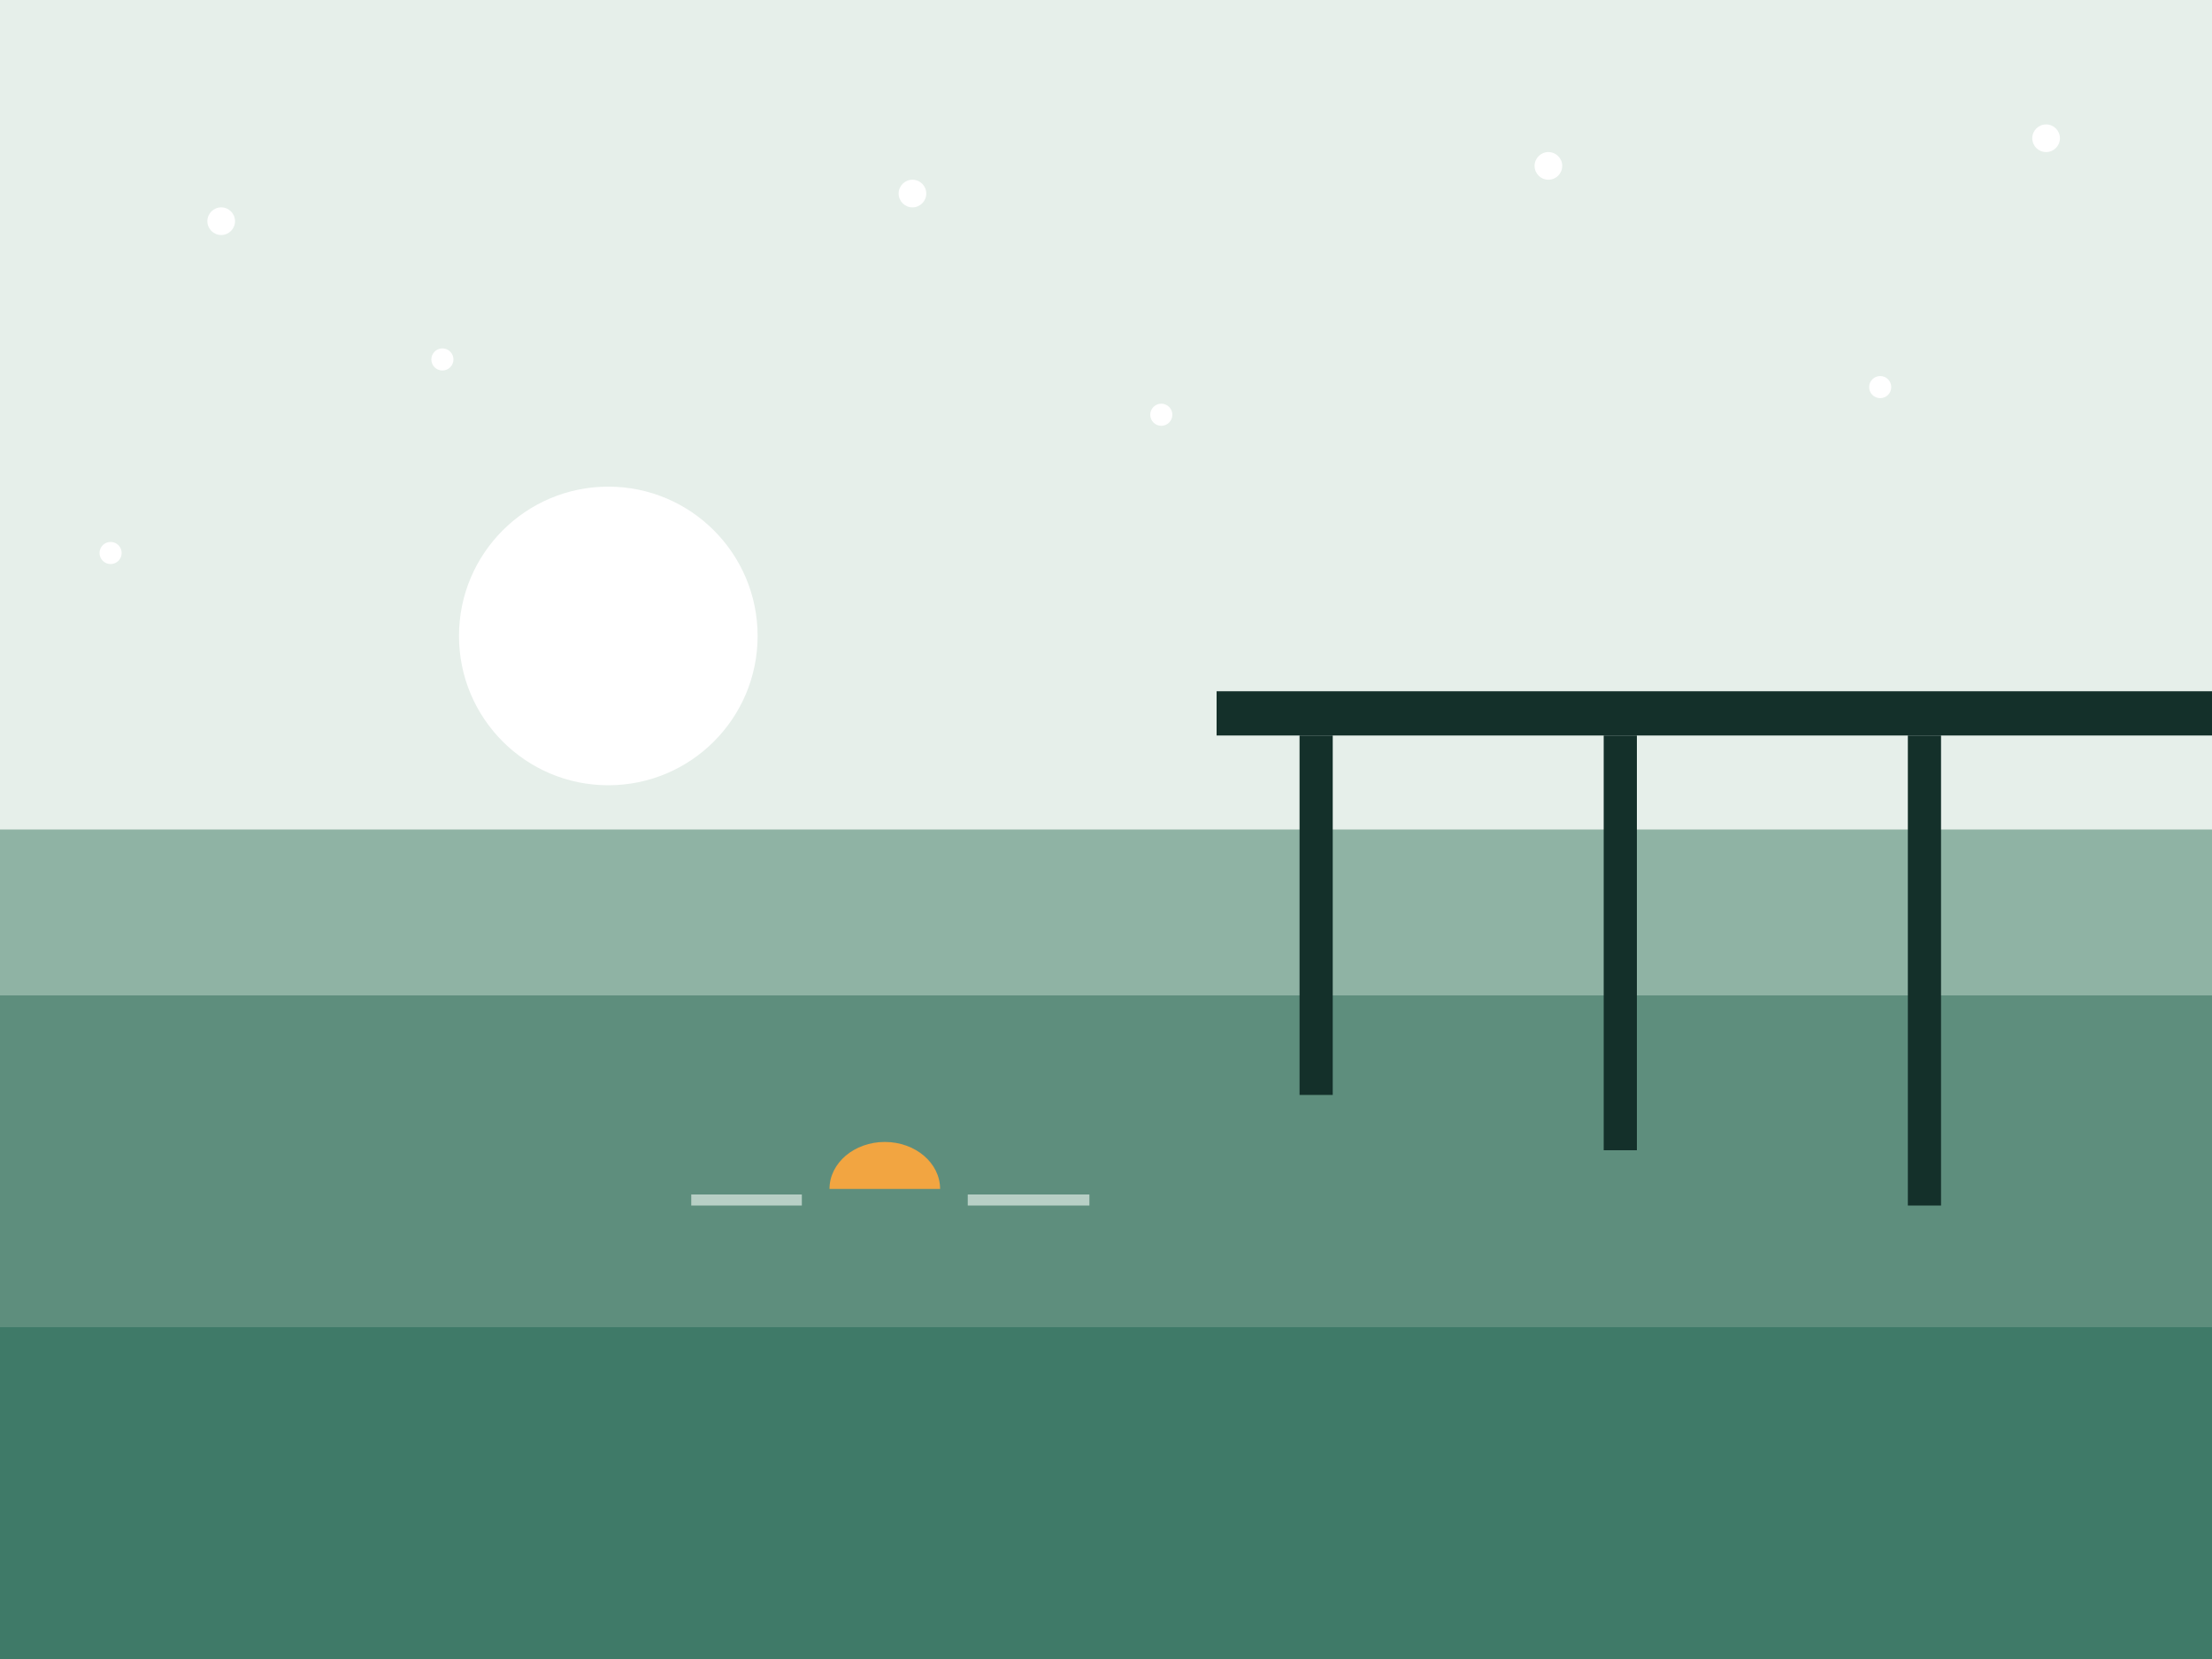
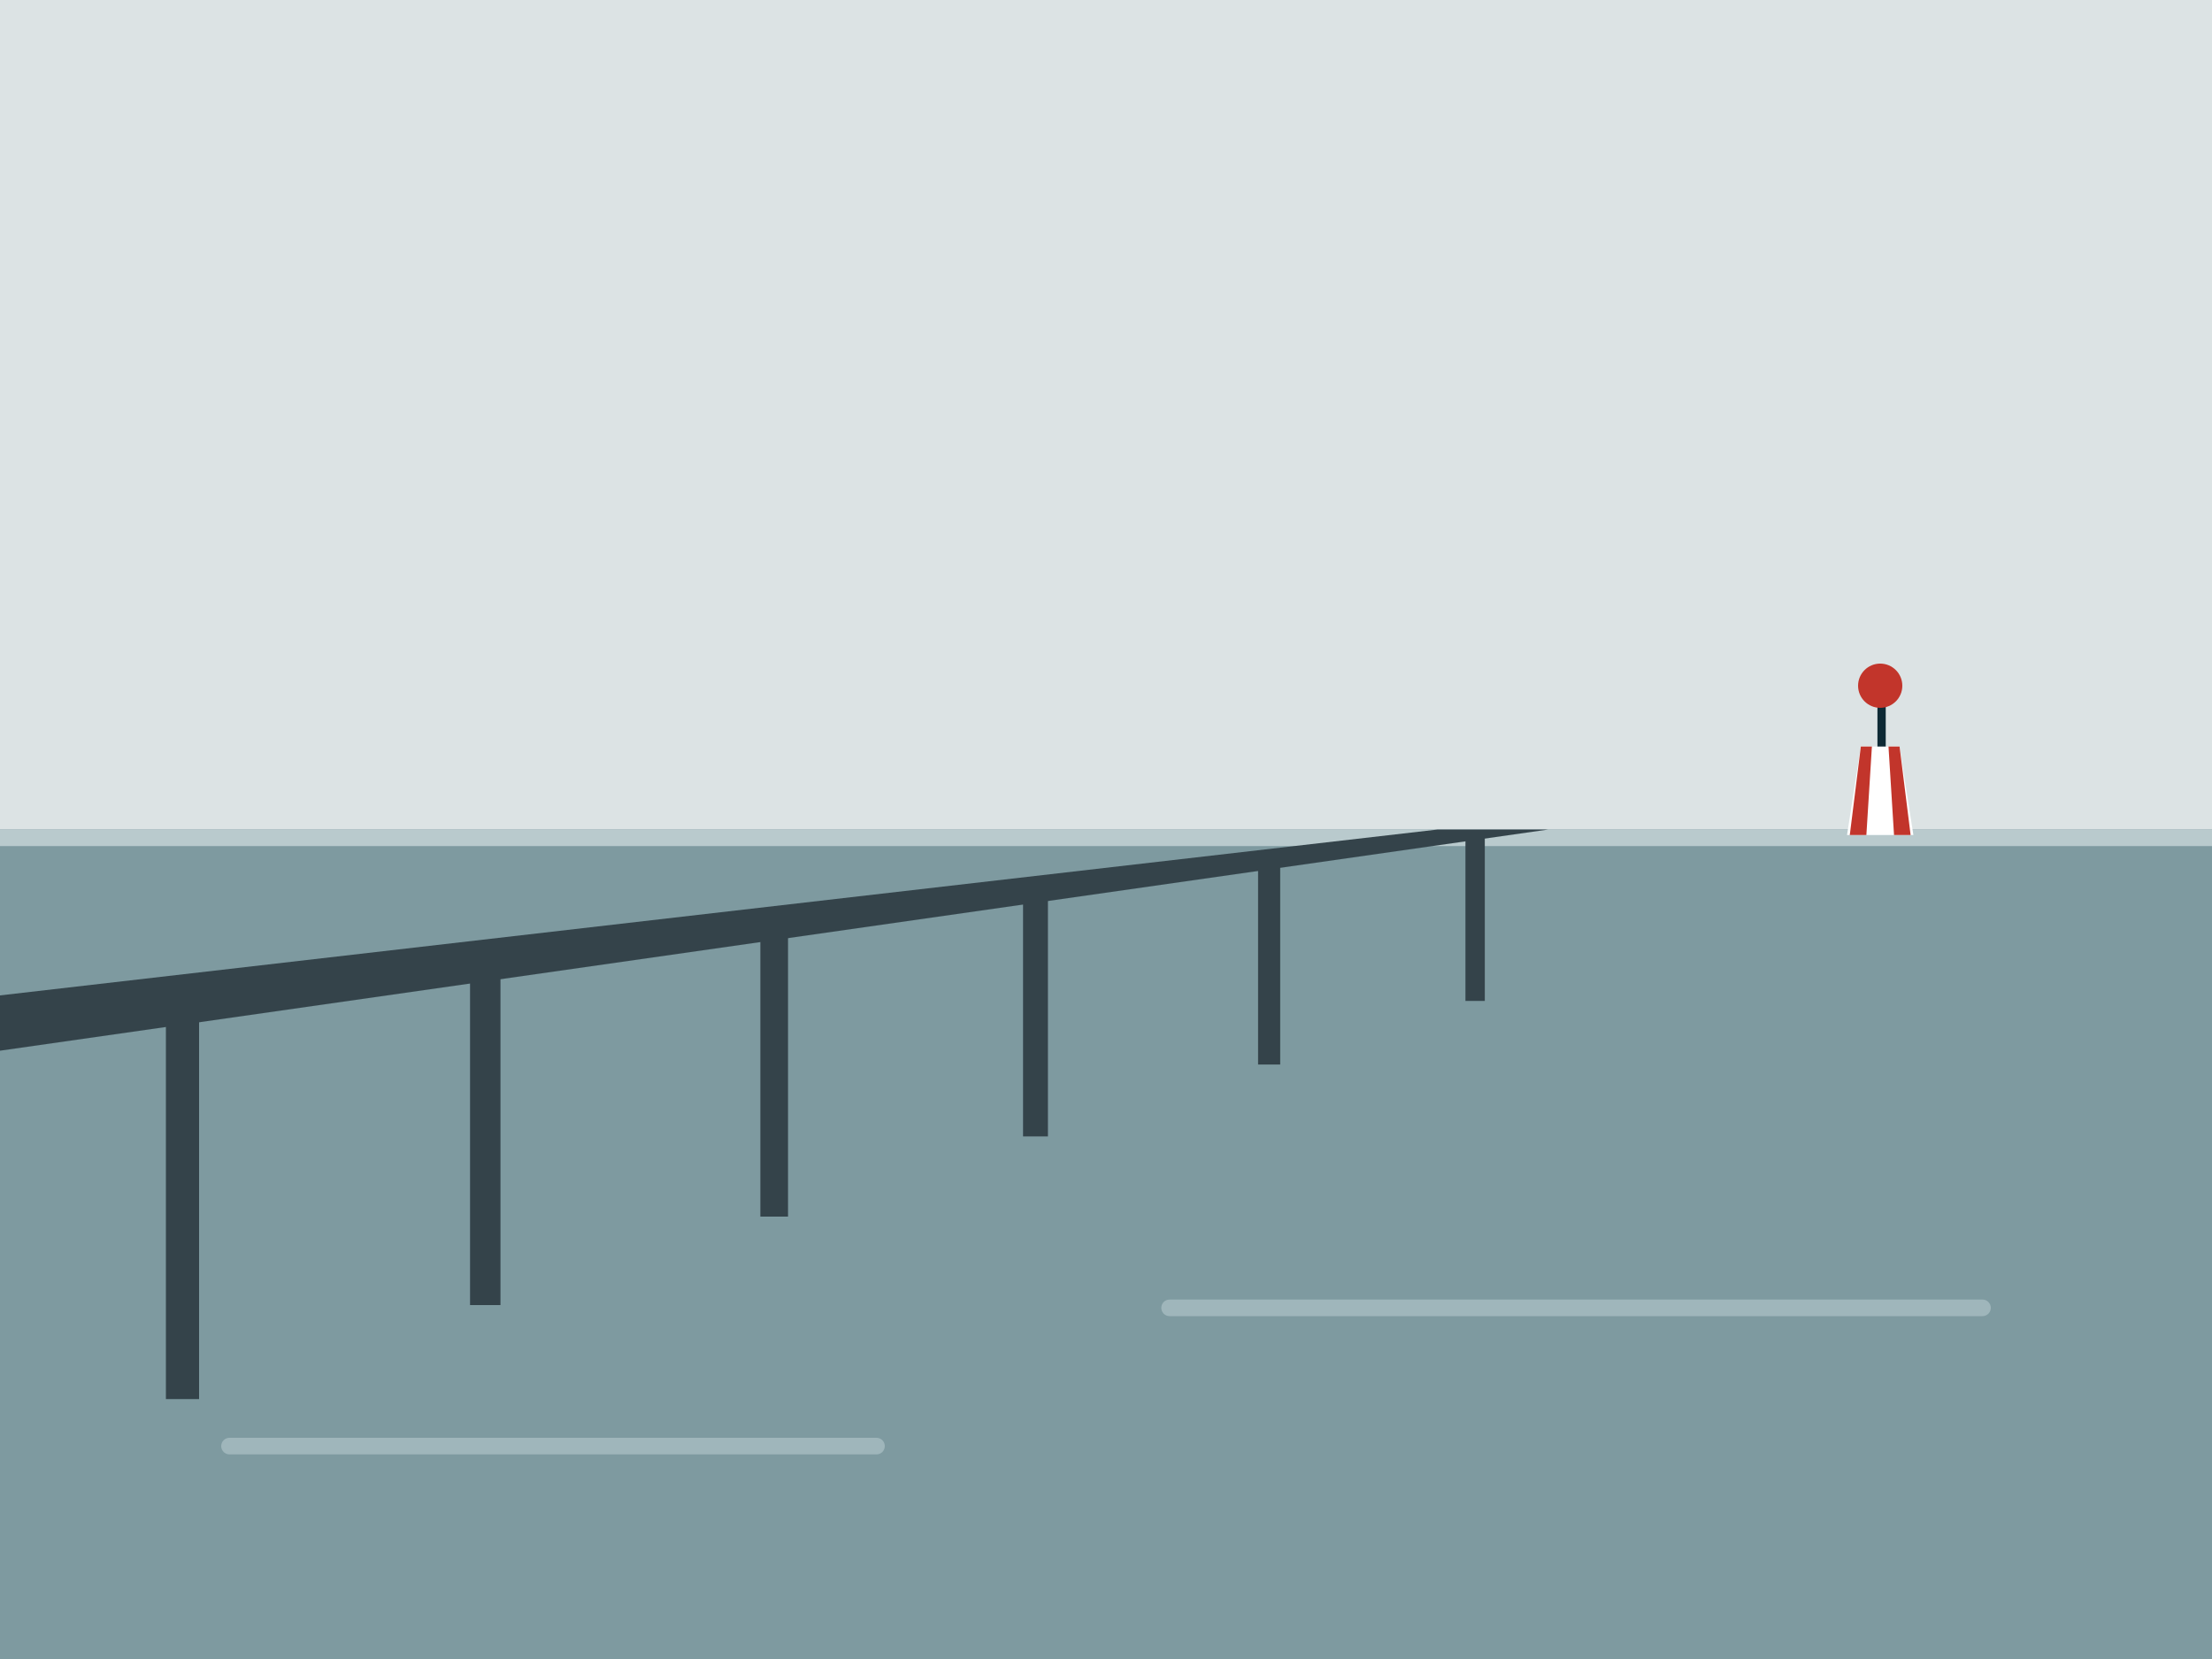
<svg xmlns="http://www.w3.org/2000/svg" viewBox="0 0 800 600" width="800" height="600">
-   <rect width="800" height="600" fill="#E6EFEA" />
-   <circle cx="220" cy="230" r="54" fill="#FFFFFF" />
-   <rect y="300" width="800" height="60" fill="#8FB3A4" />
-   <rect y="360" width="800" height="240" fill="#5E8E7D" />
-   <rect y="480" width="800" height="120" fill="#3F7A68" />
-   <rect x="440" y="250" width="360" height="16" fill="#14302A" />
-   <g fill="#14302A">
-     <rect x="470" y="266" width="12" height="130" />
-     <rect x="580" y="266" width="12" height="150" />
-     <rect x="690" y="266" width="12" height="170" />
+   <rect width="800" height="600" fill="#DCE3E4" />
+   <rect y="300" width="800" height="300" fill="#7E9AA0" />
+   <rect y="300" width="800" height="6" fill="#B9CACD" />
+   <path d="M0 360 L520 300 H560 L0 380 Z" fill="#34434A" />
+   <g fill="#34434A">
+     <rect x="60" y="356" width="12" height="150" />
+     <rect x="170" y="344" width="11" height="128" />
+     <rect x="275" y="332" width="10" height="108" />
+     <rect x="370" y="321" width="9" height="90" />
+     <rect x="455" y="311" width="8" height="74" />
+     <rect x="530" y="302" width="7" height="60" />
  </g>
-   <path d="M300 430a20 17 0 0 1 40 0z" fill="#F2A541" />
-   <path d="M290 434h-40M350 434h44" stroke="#B7CFC5" stroke-width="4" />
-   <g fill="#FFFFFF">
-     <circle cx="80" cy="80" r="5" />
-     <circle cx="160" cy="130" r="4" />
-     <circle cx="330" cy="70" r="5" />
-     <circle cx="420" cy="150" r="4" />
-     <circle cx="560" cy="60" r="5" />
-     <circle cx="680" cy="140" r="4" />
-     <circle cx="740" cy="50" r="5" />
-     <circle cx="40" cy="200" r="4" />
+   <g fill="#9FB6BB">
+     <rect x="80" y="520" width="240" height="6" rx="3" />
+     <rect x="420" y="470" width="300" height="6" rx="3" />
  </g>
+   <rect x="679" y="252" width="3" height="20" fill="#0E2A35" />
+   <circle cx="680" cy="248" r="8" fill="#C2352B" />
+   <path d="M668 302 L673 270 H687 L692 302 Z" fill="#FFFFFF" />
+   <path d="M673 270 H677 L675 302 H669 Z M683 270 H687 L691 302 H685 Z" fill="#C2352B" />
</svg>
